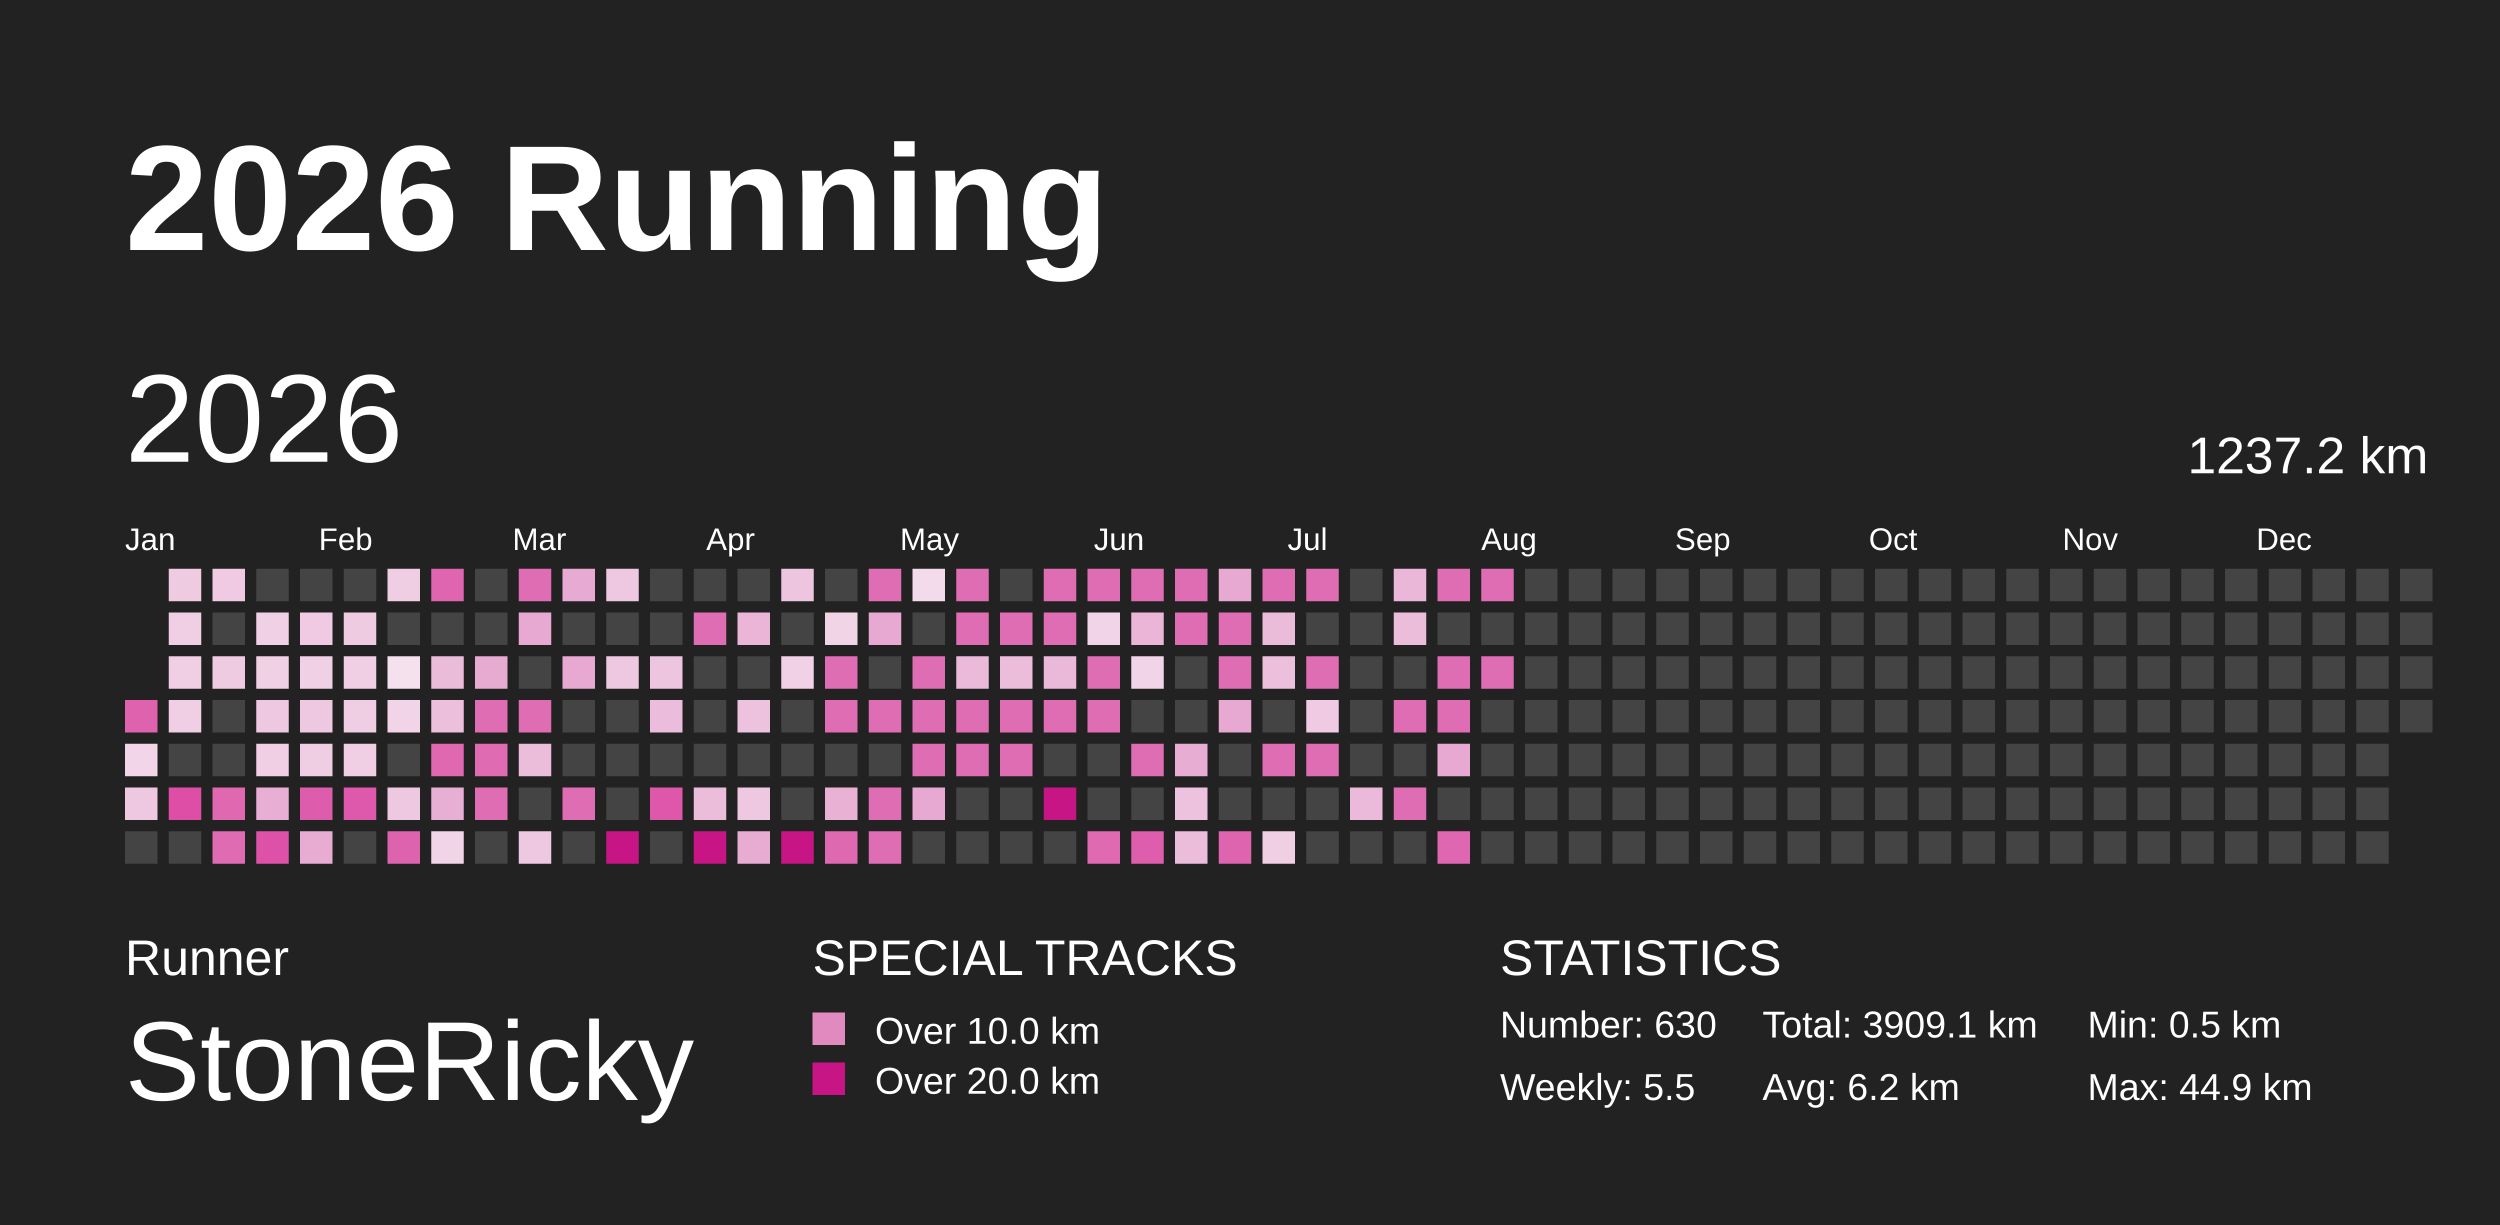
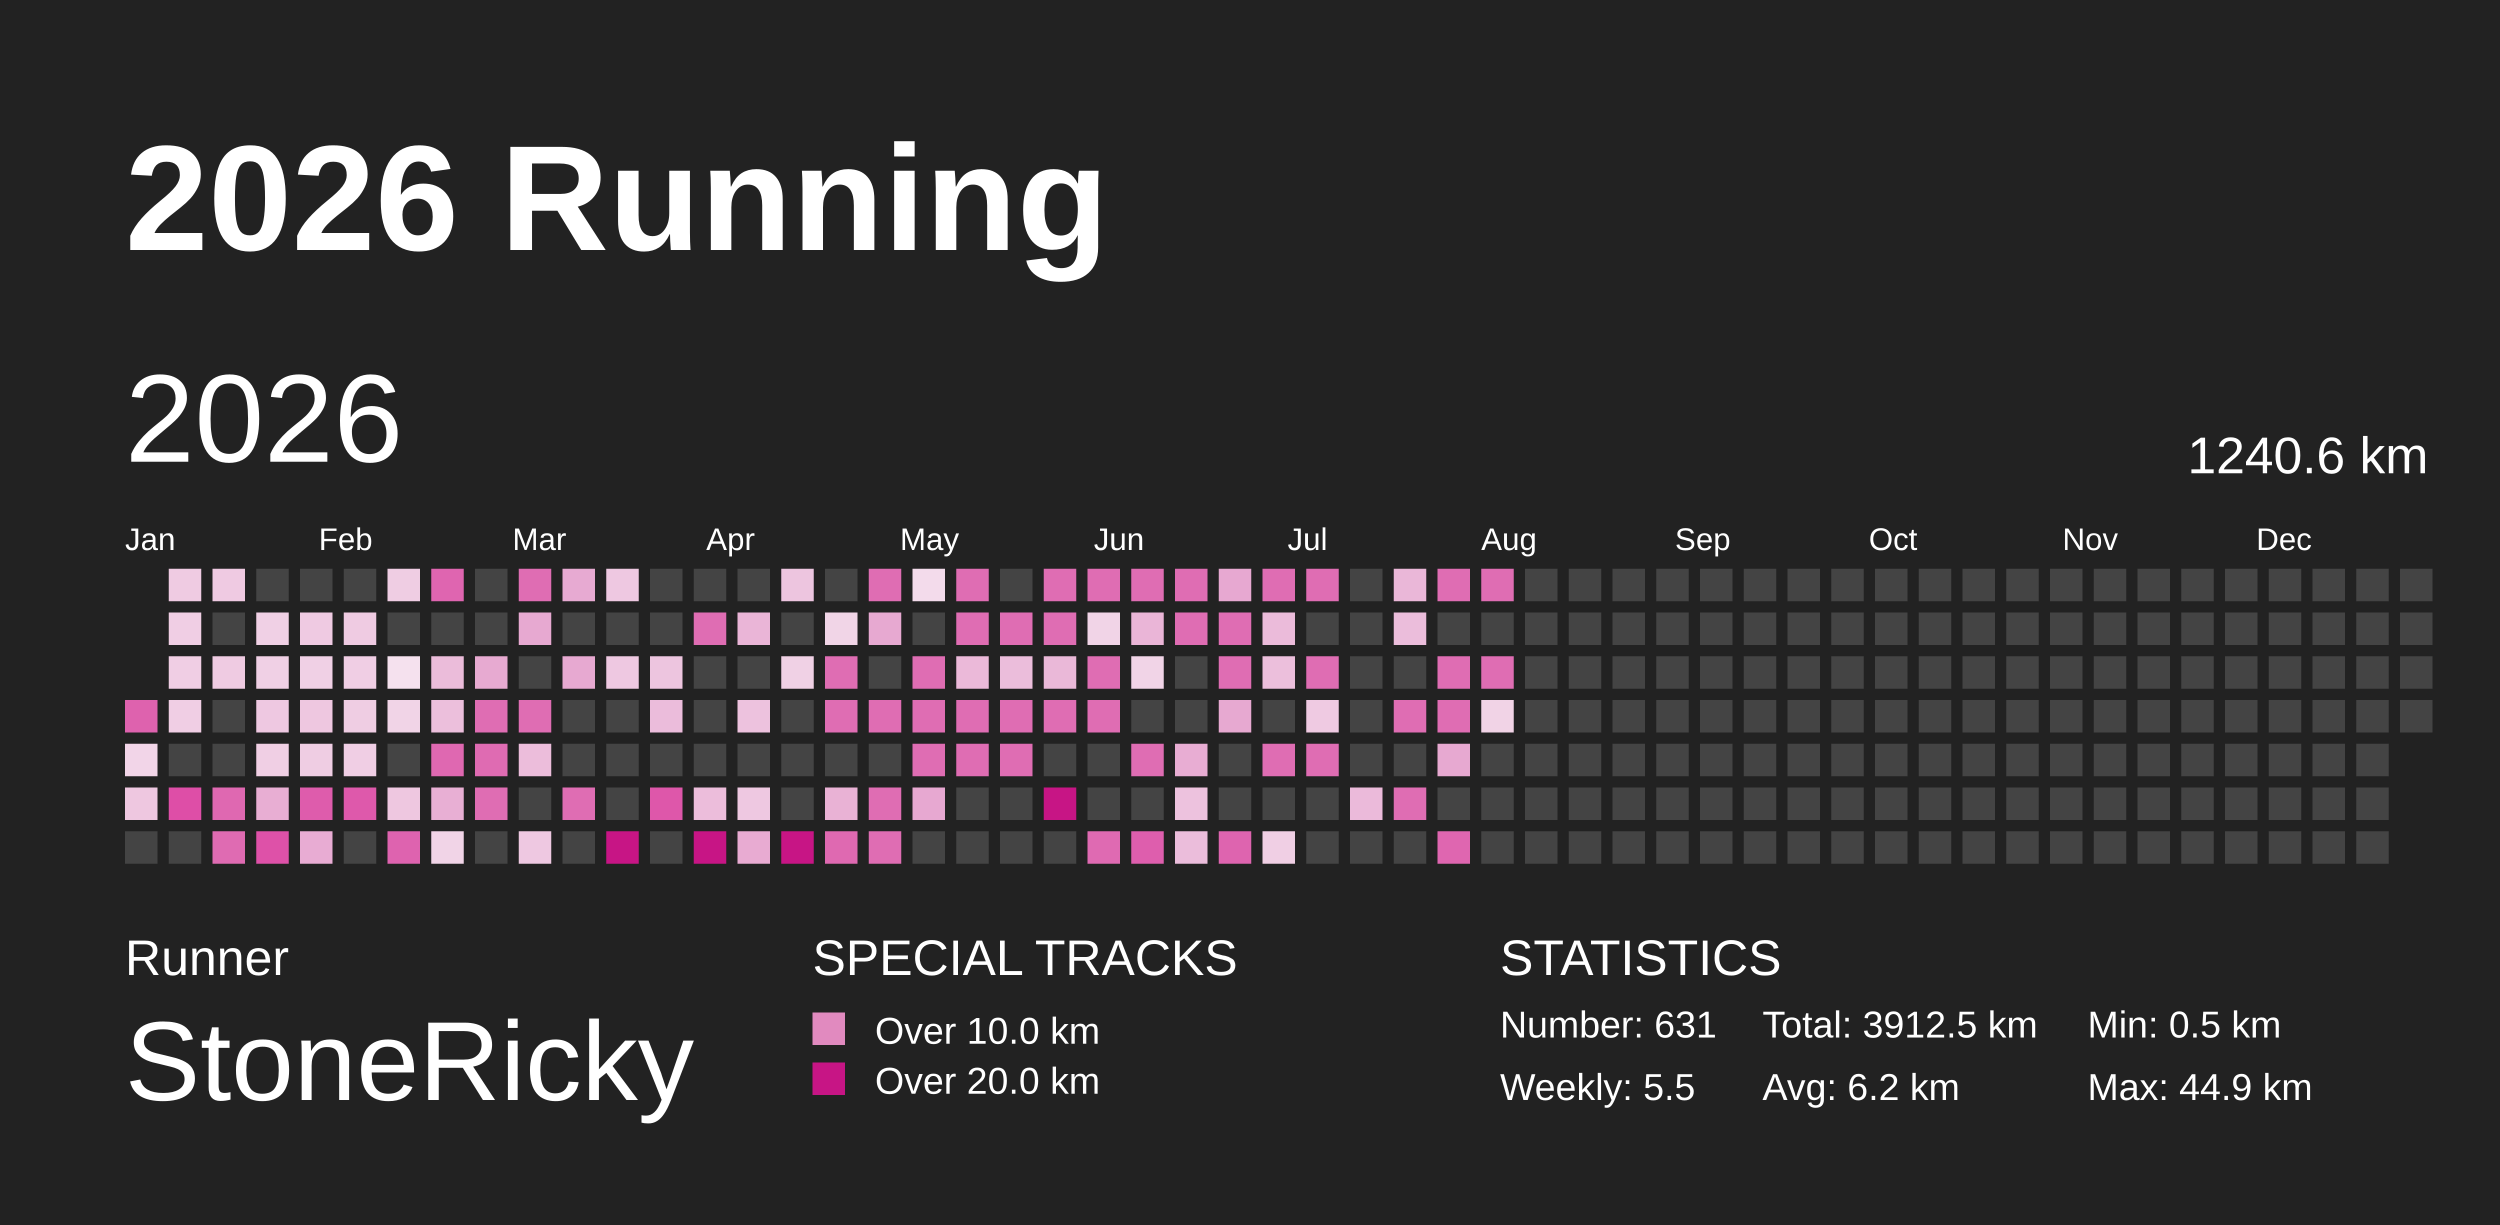
<svg xmlns="http://www.w3.org/2000/svg" baseProfile="full" height="98mm" version="1.1" viewBox="0,0,200,98" width="200mm">
  <defs>
    <pattern height="2" id="indoor-stripe" patternUnits="userSpaceOnUse" width="2">
      <line stroke="white" stroke-opacity="0.45" stroke-width="0.5" x1="0" x2="2" y1="2" y2="0" />
    </pattern>
  </defs>
  <rect fill="#222222" height="98" width="200" x="0" y="0" />
  <text fill="#FFFFFF" style="font-size:12px; font-family:Arial; font-weight:bold;" x="10" y="20">2026 Running</text>
  <text fill="#FFFFFF" style="font-size:4px; font-family:Arial" x="10" y="78">Runner</text>
  <text fill="#FFFFFF" style="font-size:9px; font-family:Arial" x="10" y="88">StoneRicky</text>
  <text fill="#FFFFFF" style="font-size:4px; font-family:Arial" x="65" y="78">SPECIAL TRACKS</text>
  <rect fill="#E18ABF" height="2.6" width="2.6" x="65" y="81" />
  <text fill="#FFFFFF" style="font-size:3px; font-family:Arial" x="70" y="83.5">Over 10.0 km</text>
  <rect fill="#C71585" height="2.6" width="2.6" x="65" y="85" />
  <text fill="#FFFFFF" style="font-size:3px; font-family:Arial" x="70" y="87.5">Over 20.0 km</text>
  <text fill="#FFFFFF" style="font-size:4px; font-family:Arial" x="120" y="78">STATISTICS</text>
-   <text fill="#FFFFFF" style="font-size:3px; font-family:Arial" x="120" y="83">Number: 630</text>
+   <text fill="#FFFFFF" style="font-size:3px; font-family:Arial" x="120" y="83">Number: 631</text>
  <text fill="#FFFFFF" style="font-size:3px; font-family:Arial" x="120" y="88">Weekly: 5.5</text>
-   <text fill="#FFFFFF" style="font-size:3px; font-family:Arial" x="141" y="83">Total: 3909.1 km</text>
+   <text fill="#FFFFFF" style="font-size:3px; font-family:Arial" x="141" y="83">Total: 3912.5 km</text>
  <text fill="#FFFFFF" style="font-size:3px; font-family:Arial" x="141" y="88">Avg: 6.2 km</text>
  <text fill="#FFFFFF" style="font-size:3px; font-family:Arial" x="167" y="83">Min: 0.5 km</text>
  <text fill="#FFFFFF" style="font-size:3px; font-family:Arial" x="167" y="88">Max: 44.9 km</text>
  <text dominant-baseline="hanging" fill="#FFFFFF" style="font-size:10.0px; font-family:Arial;" x="10" y="30">2026</text>
-   <text dominant-baseline="hanging" fill="#FFFFFF" style="font-size:4.125px; font-family:Arial;" x="175" y="35">1237.2 km</text>
+   <text dominant-baseline="hanging" fill="#FFFFFF" style="font-size:4.125px; font-family:Arial;" x="175" y="35">1240.6 km</text>
  <text fill="#FFFFFF" style="font-size:2.5px; font-family:Arial" x="10.0" y="44">Jan</text>
  <text fill="#FFFFFF" style="font-size:2.5px; font-family:Arial" x="25.5" y="44">Feb</text>
  <text fill="#FFFFFF" style="font-size:2.5px; font-family:Arial" x="41.0" y="44">Mar</text>
  <text fill="#FFFFFF" style="font-size:2.5px; font-family:Arial" x="56.5" y="44">Apr</text>
  <text fill="#FFFFFF" style="font-size:2.5px; font-family:Arial" x="72.0" y="44">May</text>
  <text fill="#FFFFFF" style="font-size:2.5px; font-family:Arial" x="87.5" y="44">Jun</text>
  <text fill="#FFFFFF" style="font-size:2.5px; font-family:Arial" x="103.0" y="44">Jul</text>
  <text fill="#FFFFFF" style="font-size:2.5px; font-family:Arial" x="118.5" y="44">Aug</text>
  <text fill="#FFFFFF" style="font-size:2.5px; font-family:Arial" x="134.0" y="44">Sep</text>
  <text fill="#FFFFFF" style="font-size:2.5px; font-family:Arial" x="149.5" y="44">Oct</text>
  <text fill="#FFFFFF" style="font-size:2.5px; font-family:Arial" x="165.0" y="44">Nov</text>
  <text fill="#FFFFFF" style="font-size:2.5px; font-family:Arial" x="180.5" y="44">Dec</text>
  <rect fill="#de62ae" height="2.6" width="2.6" x="10.0" y="56.0" />
  <rect fill="#f2d5e8" height="2.6" width="2.6" x="10.0" y="59.5" />
  <rect fill="#eec7e0" height="2.6" width="2.6" x="10.0" y="63.0" />
  <rect fill="#444444" height="2.6" width="2.6" x="10.0" y="66.5" />
  <rect fill="#efcbe2" height="2.6" width="2.6" x="13.5" y="45.5" />
  <rect fill="#f0cee4" height="2.6" width="2.6" x="13.5" y="49.0" />
  <rect fill="#f0cee4" height="2.6" width="2.6" x="13.5" y="52.5" />
  <rect fill="#f0cee4" height="2.6" width="2.6" x="13.5" y="56.0" />
  <rect fill="#444444" height="2.6" width="2.6" x="13.5" y="59.5" />
  <rect fill="#de4ea7" height="2.6" width="2.6" x="13.5" y="63.0" />
  <rect fill="#444444" height="2.6" width="2.6" x="13.5" y="66.5" />
  <rect fill="#efcae2" height="2.6" width="2.6" x="17.0" y="45.5" />
  <rect fill="#444444" height="2.6" width="2.6" x="17.0" y="49.0" />
  <rect fill="#efcbe2" height="2.6" width="2.6" x="17.0" y="52.5" />
  <rect fill="#444444" height="2.6" width="2.6" x="17.0" y="56.0" />
  <rect fill="#444444" height="2.6" width="2.6" x="17.0" y="59.5" />
  <rect fill="#df68b1" height="2.6" width="2.6" x="17.0" y="63.0" />
  <rect fill="#df6bb2" height="2.6" width="2.6" x="17.0" y="66.5" />
  <rect fill="#444444" height="2.6" width="2.6" x="20.5" y="45.5" />
  <rect fill="#f0d0e5" height="2.6" width="2.6" x="20.5" y="49.0" />
  <rect fill="#f0d0e5" height="2.6" width="2.6" x="20.5" y="52.5" />
  <rect fill="#eec8e1" height="2.6" width="2.6" x="20.5" y="56.0" />
  <rect fill="#f0cfe4" height="2.6" width="2.6" x="20.5" y="59.5" />
  <rect fill="#e8aed3" height="2.6" width="2.6" x="20.5" y="63.0" />
  <rect fill="#de51a8" height="2.6" width="2.6" x="20.5" y="66.5" />
  <rect fill="#444444" height="2.6" width="2.6" x="24.0" y="45.5" />
  <rect fill="#efcae2" height="2.6" width="2.6" x="24.0" y="49.0" />
  <rect fill="#f0d0e5" height="2.6" width="2.6" x="24.0" y="52.5" />
  <rect fill="#eec7e0" height="2.6" width="2.6" x="24.0" y="56.0" />
  <rect fill="#efcde3" height="2.6" width="2.6" x="24.0" y="59.5" />
  <rect fill="#de5cac" height="2.6" width="2.6" x="24.0" y="63.0" />
  <rect fill="#e8acd3" height="2.6" width="2.6" x="24.0" y="66.5" />
  <rect fill="#444444" height="2.6" width="2.6" x="27.5" y="45.5" />
  <rect fill="#efcbe2" height="2.6" width="2.6" x="27.5" y="49.0" />
  <rect fill="#f0cee4" height="2.6" width="2.6" x="27.5" y="52.5" />
  <rect fill="#efcde3" height="2.6" width="2.6" x="27.5" y="56.0" />
  <rect fill="#f0cee4" height="2.6" width="2.6" x="27.5" y="59.5" />
  <rect fill="#de59ab" height="2.6" width="2.6" x="27.5" y="63.0" />
  <rect fill="#444444" height="2.6" width="2.6" x="27.5" y="66.5" />
  <rect fill="#efcde3" height="2.6" width="2.6" x="31.0" y="45.5" />
  <rect fill="#444444" height="2.6" width="2.6" x="31.0" y="49.0" />
  <rect fill="#f5e1ee" height="2.6" width="2.6" x="31.0" y="52.5" />
  <rect fill="#f1d4e7" height="2.6" width="2.6" x="31.0" y="56.0" />
  <rect fill="#444444" height="2.6" width="2.6" x="31.0" y="59.5" />
  <rect fill="#eec7e0" height="2.6" width="2.6" x="31.0" y="63.0" />
  <rect fill="#de63af" height="2.6" width="2.6" x="31.0" y="66.5" />
  <rect fill="#df65b0" height="2.6" width="2.6" x="34.5" y="45.5" />
  <rect fill="#444444" height="2.6" width="2.6" x="34.5" y="49.0" />
  <rect fill="#ebbcda" height="2.6" width="2.6" x="34.5" y="52.5" />
  <rect fill="#ecbfdc" height="2.6" width="2.6" x="34.5" y="56.0" />
  <rect fill="#df68b1" height="2.6" width="2.6" x="34.5" y="59.5" />
  <rect fill="#e8afd4" height="2.6" width="2.6" x="34.5" y="63.0" />
  <rect fill="#f1d4e7" height="2.6" width="2.6" x="34.5" y="66.5" />
  <rect fill="#444444" height="2.6" width="2.6" x="38.0" y="45.5" />
  <rect fill="#444444" height="2.6" width="2.6" x="38.0" y="49.0" />
  <rect fill="#e7aad1" height="2.6" width="2.6" x="38.0" y="52.5" />
  <rect fill="#df6db3" height="2.6" width="2.6" x="38.0" y="56.0" />
  <rect fill="#df6bb2" height="2.6" width="2.6" x="38.0" y="59.5" />
  <rect fill="#df6db3" height="2.6" width="2.6" x="38.0" y="63.0" />
  <rect fill="#444444" height="2.6" width="2.6" x="38.0" y="66.5" />
  <rect fill="#df6db3" height="2.6" width="2.6" x="41.5" y="45.5" />
  <rect fill="#e7a9d1" height="2.6" width="2.6" x="41.5" y="49.0" />
  <rect fill="#444444" height="2.6" width="2.6" x="41.5" y="52.5" />
  <rect fill="#df6db3" height="2.6" width="2.6" x="41.5" y="56.0" />
  <rect fill="#ecbddb" height="2.6" width="2.6" x="41.5" y="59.5" />
  <rect fill="#444444" height="2.6" width="2.6" x="41.5" y="63.0" />
  <rect fill="#eec8e1" height="2.6" width="2.6" x="41.5" y="66.5" />
  <rect fill="#e7aad2" height="2.6" width="2.6" x="45.0" y="45.5" />
  <rect fill="#444444" height="2.6" width="2.6" x="45.0" y="49.0" />
  <rect fill="#e7a9d1" height="2.6" width="2.6" x="45.0" y="52.5" />
  <rect fill="#444444" height="2.6" width="2.6" x="45.0" y="56.0" />
  <rect fill="#444444" height="2.6" width="2.6" x="45.0" y="59.5" />
  <rect fill="#df6db3" height="2.6" width="2.6" x="45.0" y="63.0" />
  <rect fill="#444444" height="2.6" width="2.6" x="45.0" y="66.5" />
  <rect fill="#eec8e1" height="2.6" width="2.6" x="48.5" y="45.5" />
  <rect fill="#444444" height="2.6" width="2.6" x="48.5" y="49.0" />
  <rect fill="#eec8e1" height="2.6" width="2.6" x="48.5" y="52.5" />
  <rect fill="#444444" height="2.6" width="2.6" x="48.5" y="56.0" />
  <rect fill="#444444" height="2.6" width="2.6" x="48.5" y="59.5" />
  <rect fill="#444444" height="2.6" width="2.6" x="48.5" y="63.0" />
  <rect fill="#C71585" height="2.6" width="2.6" x="48.5" y="66.5" />
  <rect fill="#444444" height="2.6" width="2.6" x="52.0" y="45.5" />
  <rect fill="#444444" height="2.6" width="2.6" x="52.0" y="49.0" />
  <rect fill="#edc5df" height="2.6" width="2.6" x="52.0" y="52.5" />
  <rect fill="#ebbcdb" height="2.6" width="2.6" x="52.0" y="56.0" />
  <rect fill="#444444" height="2.6" width="2.6" x="52.0" y="59.5" />
  <rect fill="#de57aa" height="2.6" width="2.6" x="52.0" y="63.0" />
  <rect fill="#444444" height="2.6" width="2.6" x="52.0" y="66.5" />
  <rect fill="#444444" height="2.6" width="2.6" x="55.5" y="45.5" />
  <rect fill="#df6db3" height="2.6" width="2.6" x="55.5" y="49.0" />
  <rect fill="#444444" height="2.6" width="2.6" x="55.5" y="52.5" />
  <rect fill="#444444" height="2.6" width="2.6" x="55.5" y="56.0" />
  <rect fill="#444444" height="2.6" width="2.6" x="55.5" y="59.5" />
  <rect fill="#ecbddb" height="2.6" width="2.6" x="55.5" y="63.0" />
  <rect fill="#C71585" height="2.6" width="2.6" x="55.5" y="66.5" />
  <rect fill="#444444" height="2.6" width="2.6" x="59.0" y="45.5" />
  <rect fill="#eab5d7" height="2.6" width="2.6" x="59.0" y="49.0" />
  <rect fill="#444444" height="2.6" width="2.6" x="59.0" y="52.5" />
  <rect fill="#edc2de" height="2.6" width="2.6" x="59.0" y="56.0" />
  <rect fill="#444444" height="2.6" width="2.6" x="59.0" y="59.5" />
  <rect fill="#eec8e1" height="2.6" width="2.6" x="59.0" y="63.0" />
  <rect fill="#e8abd2" height="2.6" width="2.6" x="59.0" y="66.5" />
  <rect fill="#edc5df" height="2.6" width="2.6" x="62.5" y="45.5" />
  <rect fill="#444444" height="2.6" width="2.6" x="62.5" y="49.0" />
  <rect fill="#f0d1e5" height="2.6" width="2.6" x="62.5" y="52.5" />
  <rect fill="#444444" height="2.6" width="2.6" x="62.5" y="56.0" />
  <rect fill="#444444" height="2.6" width="2.6" x="62.5" y="59.5" />
  <rect fill="#444444" height="2.6" width="2.6" x="62.5" y="63.0" />
  <rect fill="#C71585" height="2.6" width="2.6" x="62.5" y="66.5" />
  <rect fill="#444444" height="2.6" width="2.6" x="66.0" y="45.5" />
  <rect fill="#f1d5e7" height="2.6" width="2.6" x="66.0" y="49.0" />
  <rect fill="#df6db3" height="2.6" width="2.6" x="66.0" y="52.5" />
  <rect fill="#df6db3" height="2.6" width="2.6" x="66.0" y="56.0" />
  <rect fill="#444444" height="2.6" width="2.6" x="66.0" y="59.5" />
  <rect fill="#e9b2d5" height="2.6" width="2.6" x="66.0" y="63.0" />
  <rect fill="#df69b1" height="2.6" width="2.6" x="66.0" y="66.5" />
  <rect fill="#df6db3" height="2.6" width="2.6" x="69.5" y="45.5" />
  <rect fill="#e7a9d1" height="2.6" width="2.6" x="69.5" y="49.0" />
  <rect fill="#444444" height="2.6" width="2.6" x="69.5" y="52.5" />
  <rect fill="#df6db3" height="2.6" width="2.6" x="69.5" y="56.0" />
  <rect fill="#444444" height="2.6" width="2.6" x="69.5" y="59.5" />
  <rect fill="#df6db3" height="2.6" width="2.6" x="69.5" y="63.0" />
  <rect fill="#df6db3" height="2.6" width="2.6" x="69.5" y="66.5" />
  <rect fill="#f3dbeb" height="2.6" width="2.6" x="73.0" y="45.5" />
  <rect fill="#444444" height="2.6" width="2.6" x="73.0" y="49.0" />
  <rect fill="#df6db3" height="2.6" width="2.6" x="73.0" y="52.5" />
  <rect fill="#df6db3" height="2.6" width="2.6" x="73.0" y="56.0" />
  <rect fill="#df6db3" height="2.6" width="2.6" x="73.0" y="59.5" />
  <rect fill="#e7a8d1" height="2.6" width="2.6" x="73.0" y="63.0" />
  <rect fill="#444444" height="2.6" width="2.6" x="73.0" y="66.5" />
  <rect fill="#df6db3" height="2.6" width="2.6" x="76.5" y="45.5" />
  <rect fill="#df6db3" height="2.6" width="2.6" x="76.5" y="49.0" />
  <rect fill="#ebb9d9" height="2.6" width="2.6" x="76.5" y="52.5" />
  <rect fill="#df6db3" height="2.6" width="2.6" x="76.5" y="56.0" />
  <rect fill="#df6db3" height="2.6" width="2.6" x="76.5" y="59.5" />
  <rect fill="#444444" height="2.6" width="2.6" x="76.5" y="63.0" />
  <rect fill="#444444" height="2.6" width="2.6" x="76.5" y="66.5" />
  <rect fill="#444444" height="2.6" width="2.6" x="80.0" y="45.5" />
  <rect fill="#df6db3" height="2.6" width="2.6" x="80.0" y="49.0" />
  <rect fill="#ebbddb" height="2.6" width="2.6" x="80.0" y="52.5" />
  <rect fill="#df6db3" height="2.6" width="2.6" x="80.0" y="56.0" />
  <rect fill="#df6db3" height="2.6" width="2.6" x="80.0" y="59.5" />
  <rect fill="#444444" height="2.6" width="2.6" x="80.0" y="63.0" />
  <rect fill="#444444" height="2.6" width="2.6" x="80.0" y="66.5" />
  <rect fill="#df6db3" height="2.6" width="2.6" x="83.5" y="45.5" />
  <rect fill="#df6db3" height="2.6" width="2.6" x="83.5" y="49.0" />
  <rect fill="#eab8d8" height="2.6" width="2.6" x="83.5" y="52.5" />
  <rect fill="#df6db3" height="2.6" width="2.6" x="83.5" y="56.0" />
  <rect fill="#444444" height="2.6" width="2.6" x="83.5" y="59.5" />
  <rect fill="#C71585" height="2.6" width="2.6" x="83.5" y="63.0" />
  <rect fill="#444444" height="2.6" width="2.6" x="83.5" y="66.5" />
  <rect fill="#df6db3" height="2.6" width="2.6" x="87.0" y="45.5" />
  <rect fill="#f1d4e7" height="2.6" width="2.6" x="87.0" y="49.0" />
  <rect fill="#df6db3" height="2.6" width="2.6" x="87.0" y="52.5" />
  <rect fill="#df6db3" height="2.6" width="2.6" x="87.0" y="56.0" />
  <rect fill="#444444" height="2.6" width="2.6" x="87.0" y="59.5" />
  <rect fill="#444444" height="2.6" width="2.6" x="87.0" y="63.0" />
  <rect fill="#df6ab2" height="2.6" width="2.6" x="87.0" y="66.5" />
  <rect fill="#df6db3" height="2.6" width="2.6" x="90.5" y="45.5" />
  <rect fill="#eab5d7" height="2.6" width="2.6" x="90.5" y="49.0" />
  <rect fill="#f1d4e7" height="2.6" width="2.6" x="90.5" y="52.5" />
  <rect fill="#444444" height="2.6" width="2.6" x="90.5" y="56.0" />
  <rect fill="#df6db3" height="2.6" width="2.6" x="90.5" y="59.5" />
  <rect fill="#444444" height="2.6" width="2.6" x="90.5" y="63.0" />
  <rect fill="#de5ead" height="2.6" width="2.6" x="90.5" y="66.5" />
  <rect fill="#df6db3" height="2.6" width="2.6" x="94.0" y="45.5" />
  <rect fill="#df6db3" height="2.6" width="2.6" x="94.0" y="49.0" />
  <rect fill="#444444" height="2.6" width="2.6" x="94.0" y="52.5" />
  <rect fill="#444444" height="2.6" width="2.6" x="94.0" y="56.0" />
  <rect fill="#e8add3" height="2.6" width="2.6" x="94.0" y="59.5" />
  <rect fill="#edc2de" height="2.6" width="2.6" x="94.0" y="63.0" />
  <rect fill="#ebbddb" height="2.6" width="2.6" x="94.0" y="66.5" />
  <rect fill="#e7a8d1" height="2.6" width="2.6" x="97.5" y="45.5" />
  <rect fill="#df6db3" height="2.6" width="2.6" x="97.5" y="49.0" />
  <rect fill="#df6db3" height="2.6" width="2.6" x="97.5" y="52.5" />
  <rect fill="#e7a9d1" height="2.6" width="2.6" x="97.5" y="56.0" />
  <rect fill="#444444" height="2.6" width="2.6" x="97.5" y="59.5" />
  <rect fill="#444444" height="2.6" width="2.6" x="97.5" y="63.0" />
  <rect fill="#de64af" height="2.6" width="2.6" x="97.5" y="66.5" />
  <rect fill="#df6db3" height="2.6" width="2.6" x="101.0" y="45.5" />
  <rect fill="#ebbbda" height="2.6" width="2.6" x="101.0" y="49.0" />
  <rect fill="#ecbfdc" height="2.6" width="2.6" x="101.0" y="52.5" />
  <rect fill="#444444" height="2.6" width="2.6" x="101.0" y="56.0" />
  <rect fill="#df6db3" height="2.6" width="2.6" x="101.0" y="59.5" />
  <rect fill="#444444" height="2.6" width="2.6" x="101.0" y="63.0" />
  <rect fill="#f0cfe4" height="2.6" width="2.6" x="101.0" y="66.5" />
  <rect fill="#df6db3" height="2.6" width="2.6" x="104.5" y="45.5" />
  <rect fill="#444444" height="2.6" width="2.6" x="104.5" y="49.0" />
  <rect fill="#df6db3" height="2.6" width="2.6" x="104.5" y="52.5" />
  <rect fill="#efcae2" height="2.6" width="2.6" x="104.5" y="56.0" />
  <rect fill="#df6db3" height="2.6" width="2.6" x="104.5" y="59.5" />
  <rect fill="#444444" height="2.6" width="2.6" x="104.5" y="63.0" />
  <rect fill="#444444" height="2.6" width="2.6" x="104.5" y="66.5" />
  <rect fill="#444444" height="2.6" width="2.6" x="108.0" y="45.5" />
  <rect fill="#444444" height="2.6" width="2.6" x="108.0" y="49.0" />
  <rect fill="#444444" height="2.6" width="2.6" x="108.0" y="52.5" />
  <rect fill="#444444" height="2.6" width="2.6" x="108.0" y="56.0" />
  <rect fill="#444444" height="2.6" width="2.6" x="108.0" y="59.5" />
  <rect fill="#ebbada" height="2.6" width="2.6" x="108.0" y="63.0" />
  <rect fill="#444444" height="2.6" width="2.6" x="108.0" y="66.5" />
  <rect fill="#eab7d8" height="2.6" width="2.6" x="111.5" y="45.5" />
  <rect fill="#ebbddb" height="2.6" width="2.6" x="111.5" y="49.0" />
  <rect fill="#444444" height="2.6" width="2.6" x="111.5" y="52.5" />
  <rect fill="#df6db3" height="2.6" width="2.6" x="111.5" y="56.0" />
  <rect fill="#444444" height="2.6" width="2.6" x="111.5" y="59.5" />
  <rect fill="#df6db3" height="2.6" width="2.6" x="111.5" y="63.0" />
  <rect fill="#444444" height="2.6" width="2.6" x="111.5" y="66.5" />
  <rect fill="#df6db3" height="2.6" width="2.6" x="115.0" y="45.5" />
  <rect fill="#444444" height="2.6" width="2.6" x="115.0" y="49.0" />
  <rect fill="#df6db3" height="2.6" width="2.6" x="115.0" y="52.5" />
  <rect fill="#df6db3" height="2.6" width="2.6" x="115.0" y="56.0" />
  <rect fill="#e7a9d1" height="2.6" width="2.6" x="115.0" y="59.5" />
  <rect fill="#444444" height="2.6" width="2.6" x="115.0" y="63.0" />
  <rect fill="#df66b0" height="2.6" width="2.6" x="115.0" y="66.5" />
  <rect fill="#df6db3" height="2.6" width="2.6" x="118.5" y="45.5" />
  <rect fill="#444444" height="2.6" width="2.6" x="118.5" y="49.0" />
  <rect fill="#df6db3" height="2.6" width="2.6" x="118.5" y="52.5" />
-   <rect fill="#444444" height="2.6" width="2.6" x="118.5" y="56.0" />
+   <rect fill="#f1d3e6" height="2.6" width="2.6" x="118.5" y="56.0" />
  <rect fill="#444444" height="2.6" width="2.6" x="118.5" y="59.5" />
  <rect fill="#444444" height="2.6" width="2.6" x="118.5" y="63.0" />
  <rect fill="#444444" height="2.6" width="2.6" x="118.5" y="66.5" />
  <rect fill="#444444" height="2.6" width="2.6" x="122.0" y="45.5" />
  <rect fill="#444444" height="2.6" width="2.6" x="122.0" y="49.0" />
  <rect fill="#444444" height="2.6" width="2.6" x="122.0" y="52.5" />
  <rect fill="#444444" height="2.6" width="2.6" x="122.0" y="56.0" />
  <rect fill="#444444" height="2.6" width="2.6" x="122.0" y="59.5" />
  <rect fill="#444444" height="2.6" width="2.6" x="122.0" y="63.0" />
  <rect fill="#444444" height="2.6" width="2.6" x="122.0" y="66.5" />
  <rect fill="#444444" height="2.6" width="2.6" x="125.5" y="45.5" />
  <rect fill="#444444" height="2.6" width="2.6" x="125.5" y="49.0" />
  <rect fill="#444444" height="2.6" width="2.6" x="125.5" y="52.5" />
  <rect fill="#444444" height="2.6" width="2.6" x="125.5" y="56.0" />
  <rect fill="#444444" height="2.6" width="2.6" x="125.5" y="59.5" />
  <rect fill="#444444" height="2.6" width="2.6" x="125.5" y="63.0" />
  <rect fill="#444444" height="2.6" width="2.6" x="125.5" y="66.5" />
  <rect fill="#444444" height="2.6" width="2.6" x="129.0" y="45.5" />
  <rect fill="#444444" height="2.6" width="2.6" x="129.0" y="49.0" />
  <rect fill="#444444" height="2.6" width="2.6" x="129.0" y="52.5" />
  <rect fill="#444444" height="2.6" width="2.6" x="129.0" y="56.0" />
  <rect fill="#444444" height="2.6" width="2.6" x="129.0" y="59.5" />
  <rect fill="#444444" height="2.6" width="2.6" x="129.0" y="63.0" />
  <rect fill="#444444" height="2.6" width="2.6" x="129.0" y="66.5" />
  <rect fill="#444444" height="2.6" width="2.6" x="132.5" y="45.5" />
  <rect fill="#444444" height="2.6" width="2.6" x="132.5" y="49.0" />
  <rect fill="#444444" height="2.6" width="2.6" x="132.5" y="52.5" />
  <rect fill="#444444" height="2.6" width="2.6" x="132.5" y="56.0" />
  <rect fill="#444444" height="2.6" width="2.6" x="132.5" y="59.5" />
  <rect fill="#444444" height="2.6" width="2.6" x="132.5" y="63.0" />
  <rect fill="#444444" height="2.6" width="2.6" x="132.5" y="66.5" />
  <rect fill="#444444" height="2.6" width="2.6" x="136.0" y="45.5" />
  <rect fill="#444444" height="2.6" width="2.6" x="136.0" y="49.0" />
  <rect fill="#444444" height="2.6" width="2.6" x="136.0" y="52.5" />
  <rect fill="#444444" height="2.6" width="2.6" x="136.0" y="56.0" />
  <rect fill="#444444" height="2.6" width="2.6" x="136.0" y="59.5" />
  <rect fill="#444444" height="2.6" width="2.6" x="136.0" y="63.0" />
  <rect fill="#444444" height="2.6" width="2.6" x="136.0" y="66.5" />
  <rect fill="#444444" height="2.6" width="2.6" x="139.5" y="45.5" />
  <rect fill="#444444" height="2.6" width="2.6" x="139.5" y="49.0" />
  <rect fill="#444444" height="2.6" width="2.6" x="139.5" y="52.5" />
  <rect fill="#444444" height="2.6" width="2.6" x="139.5" y="56.0" />
  <rect fill="#444444" height="2.6" width="2.6" x="139.5" y="59.5" />
  <rect fill="#444444" height="2.6" width="2.6" x="139.5" y="63.0" />
  <rect fill="#444444" height="2.6" width="2.6" x="139.5" y="66.5" />
  <rect fill="#444444" height="2.6" width="2.6" x="143.0" y="45.5" />
  <rect fill="#444444" height="2.6" width="2.6" x="143.0" y="49.0" />
  <rect fill="#444444" height="2.6" width="2.6" x="143.0" y="52.5" />
  <rect fill="#444444" height="2.6" width="2.6" x="143.0" y="56.0" />
  <rect fill="#444444" height="2.6" width="2.6" x="143.0" y="59.5" />
  <rect fill="#444444" height="2.6" width="2.6" x="143.0" y="63.0" />
  <rect fill="#444444" height="2.6" width="2.6" x="143.0" y="66.5" />
  <rect fill="#444444" height="2.6" width="2.6" x="146.5" y="45.5" />
  <rect fill="#444444" height="2.6" width="2.6" x="146.5" y="49.0" />
  <rect fill="#444444" height="2.6" width="2.6" x="146.5" y="52.5" />
  <rect fill="#444444" height="2.6" width="2.6" x="146.5" y="56.0" />
  <rect fill="#444444" height="2.6" width="2.6" x="146.5" y="59.5" />
  <rect fill="#444444" height="2.6" width="2.6" x="146.5" y="63.0" />
  <rect fill="#444444" height="2.6" width="2.6" x="146.5" y="66.5" />
  <rect fill="#444444" height="2.6" width="2.6" x="150.0" y="45.5" />
  <rect fill="#444444" height="2.6" width="2.6" x="150.0" y="49.0" />
  <rect fill="#444444" height="2.6" width="2.6" x="150.0" y="52.5" />
  <rect fill="#444444" height="2.6" width="2.6" x="150.0" y="56.0" />
  <rect fill="#444444" height="2.6" width="2.6" x="150.0" y="59.5" />
  <rect fill="#444444" height="2.6" width="2.6" x="150.0" y="63.0" />
  <rect fill="#444444" height="2.6" width="2.6" x="150.0" y="66.5" />
  <rect fill="#444444" height="2.6" width="2.6" x="153.5" y="45.5" />
  <rect fill="#444444" height="2.6" width="2.6" x="153.5" y="49.0" />
  <rect fill="#444444" height="2.6" width="2.6" x="153.5" y="52.5" />
  <rect fill="#444444" height="2.6" width="2.6" x="153.5" y="56.0" />
  <rect fill="#444444" height="2.6" width="2.6" x="153.5" y="59.5" />
  <rect fill="#444444" height="2.6" width="2.6" x="153.5" y="63.0" />
  <rect fill="#444444" height="2.6" width="2.6" x="153.5" y="66.5" />
  <rect fill="#444444" height="2.6" width="2.6" x="157.0" y="45.5" />
  <rect fill="#444444" height="2.6" width="2.6" x="157.0" y="49.0" />
  <rect fill="#444444" height="2.6" width="2.6" x="157.0" y="52.5" />
  <rect fill="#444444" height="2.6" width="2.6" x="157.0" y="56.0" />
  <rect fill="#444444" height="2.6" width="2.6" x="157.0" y="59.5" />
  <rect fill="#444444" height="2.6" width="2.6" x="157.0" y="63.0" />
  <rect fill="#444444" height="2.6" width="2.6" x="157.0" y="66.5" />
  <rect fill="#444444" height="2.6" width="2.6" x="160.5" y="45.5" />
  <rect fill="#444444" height="2.6" width="2.6" x="160.5" y="49.0" />
  <rect fill="#444444" height="2.6" width="2.6" x="160.5" y="52.5" />
  <rect fill="#444444" height="2.6" width="2.6" x="160.5" y="56.0" />
  <rect fill="#444444" height="2.6" width="2.6" x="160.5" y="59.5" />
  <rect fill="#444444" height="2.6" width="2.6" x="160.5" y="63.0" />
  <rect fill="#444444" height="2.6" width="2.6" x="160.5" y="66.5" />
  <rect fill="#444444" height="2.6" width="2.6" x="164.0" y="45.5" />
  <rect fill="#444444" height="2.6" width="2.6" x="164.0" y="49.0" />
  <rect fill="#444444" height="2.6" width="2.6" x="164.0" y="52.5" />
  <rect fill="#444444" height="2.6" width="2.6" x="164.0" y="56.0" />
  <rect fill="#444444" height="2.6" width="2.6" x="164.0" y="59.5" />
  <rect fill="#444444" height="2.6" width="2.6" x="164.0" y="63.0" />
  <rect fill="#444444" height="2.6" width="2.6" x="164.0" y="66.5" />
  <rect fill="#444444" height="2.6" width="2.6" x="167.5" y="45.5" />
  <rect fill="#444444" height="2.6" width="2.6" x="167.5" y="49.0" />
  <rect fill="#444444" height="2.6" width="2.6" x="167.5" y="52.5" />
  <rect fill="#444444" height="2.6" width="2.6" x="167.5" y="56.0" />
  <rect fill="#444444" height="2.6" width="2.6" x="167.5" y="59.5" />
  <rect fill="#444444" height="2.6" width="2.6" x="167.5" y="63.0" />
  <rect fill="#444444" height="2.6" width="2.6" x="167.5" y="66.5" />
  <rect fill="#444444" height="2.6" width="2.6" x="171.0" y="45.5" />
  <rect fill="#444444" height="2.6" width="2.6" x="171.0" y="49.0" />
  <rect fill="#444444" height="2.6" width="2.6" x="171.0" y="52.5" />
  <rect fill="#444444" height="2.6" width="2.6" x="171.0" y="56.0" />
  <rect fill="#444444" height="2.6" width="2.6" x="171.0" y="59.5" />
  <rect fill="#444444" height="2.6" width="2.6" x="171.0" y="63.0" />
  <rect fill="#444444" height="2.6" width="2.6" x="171.0" y="66.5" />
  <rect fill="#444444" height="2.6" width="2.6" x="174.5" y="45.5" />
  <rect fill="#444444" height="2.6" width="2.6" x="174.5" y="49.0" />
  <rect fill="#444444" height="2.6" width="2.6" x="174.5" y="52.5" />
  <rect fill="#444444" height="2.6" width="2.6" x="174.5" y="56.0" />
  <rect fill="#444444" height="2.6" width="2.6" x="174.5" y="59.5" />
  <rect fill="#444444" height="2.6" width="2.6" x="174.5" y="63.0" />
  <rect fill="#444444" height="2.6" width="2.6" x="174.5" y="66.5" />
  <rect fill="#444444" height="2.6" width="2.6" x="178.0" y="45.5" />
  <rect fill="#444444" height="2.6" width="2.6" x="178.0" y="49.0" />
  <rect fill="#444444" height="2.6" width="2.6" x="178.0" y="52.5" />
  <rect fill="#444444" height="2.6" width="2.6" x="178.0" y="56.0" />
  <rect fill="#444444" height="2.6" width="2.6" x="178.0" y="59.5" />
  <rect fill="#444444" height="2.6" width="2.6" x="178.0" y="63.0" />
  <rect fill="#444444" height="2.6" width="2.6" x="178.0" y="66.5" />
  <rect fill="#444444" height="2.6" width="2.6" x="181.5" y="45.5" />
  <rect fill="#444444" height="2.6" width="2.6" x="181.5" y="49.0" />
  <rect fill="#444444" height="2.6" width="2.6" x="181.5" y="52.5" />
  <rect fill="#444444" height="2.6" width="2.6" x="181.5" y="56.0" />
  <rect fill="#444444" height="2.6" width="2.6" x="181.5" y="59.5" />
  <rect fill="#444444" height="2.6" width="2.6" x="181.5" y="63.0" />
  <rect fill="#444444" height="2.6" width="2.6" x="181.5" y="66.5" />
  <rect fill="#444444" height="2.6" width="2.6" x="185.0" y="45.5" />
  <rect fill="#444444" height="2.6" width="2.6" x="185.0" y="49.0" />
  <rect fill="#444444" height="2.6" width="2.6" x="185.0" y="52.5" />
  <rect fill="#444444" height="2.6" width="2.6" x="185.0" y="56.0" />
  <rect fill="#444444" height="2.6" width="2.6" x="185.0" y="59.5" />
  <rect fill="#444444" height="2.6" width="2.6" x="185.0" y="63.0" />
  <rect fill="#444444" height="2.6" width="2.6" x="185.0" y="66.5" />
  <rect fill="#444444" height="2.6" width="2.6" x="188.5" y="45.5" />
  <rect fill="#444444" height="2.6" width="2.6" x="188.5" y="49.0" />
  <rect fill="#444444" height="2.6" width="2.6" x="188.5" y="52.5" />
  <rect fill="#444444" height="2.6" width="2.6" x="188.5" y="56.0" />
  <rect fill="#444444" height="2.6" width="2.6" x="188.5" y="59.5" />
  <rect fill="#444444" height="2.6" width="2.6" x="188.5" y="63.0" />
  <rect fill="#444444" height="2.6" width="2.6" x="188.5" y="66.5" />
  <rect fill="#444444" height="2.6" width="2.6" x="192.0" y="45.5" />
  <rect fill="#444444" height="2.6" width="2.6" x="192.0" y="49.0" />
  <rect fill="#444444" height="2.6" width="2.6" x="192.0" y="52.5" />
  <rect fill="#444444" height="2.6" width="2.6" x="192.0" y="56.0" />
</svg>
